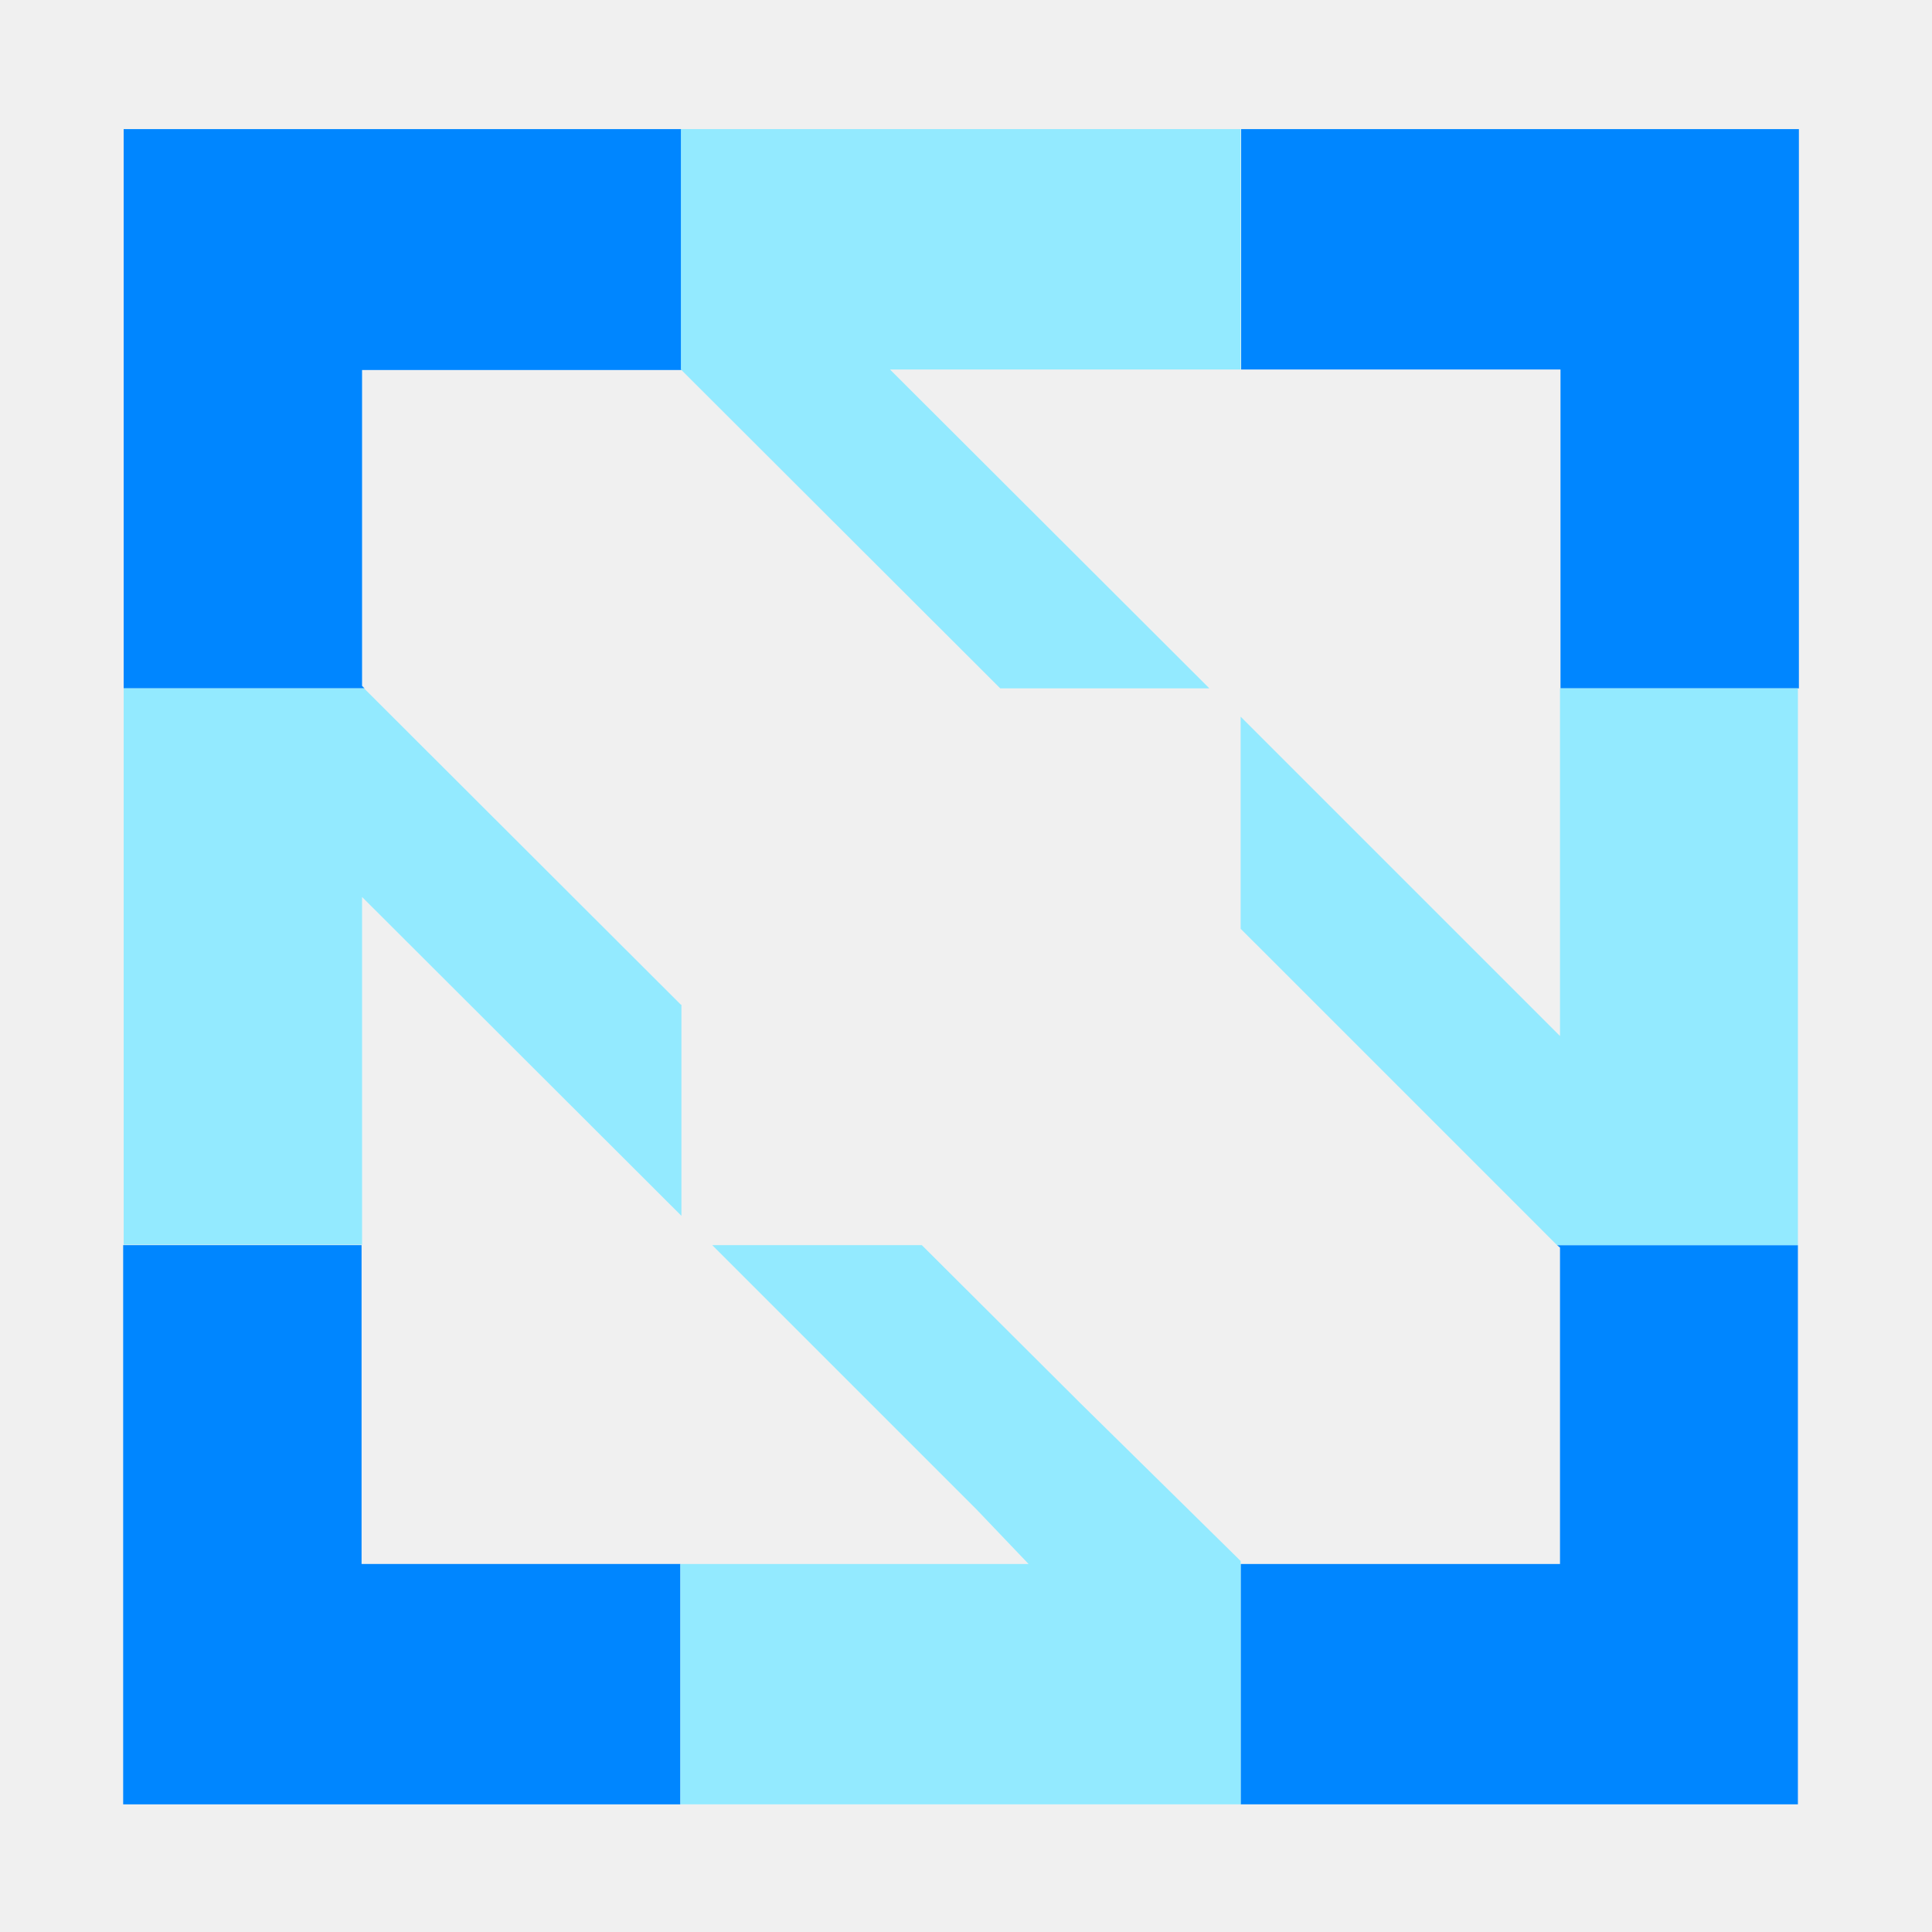
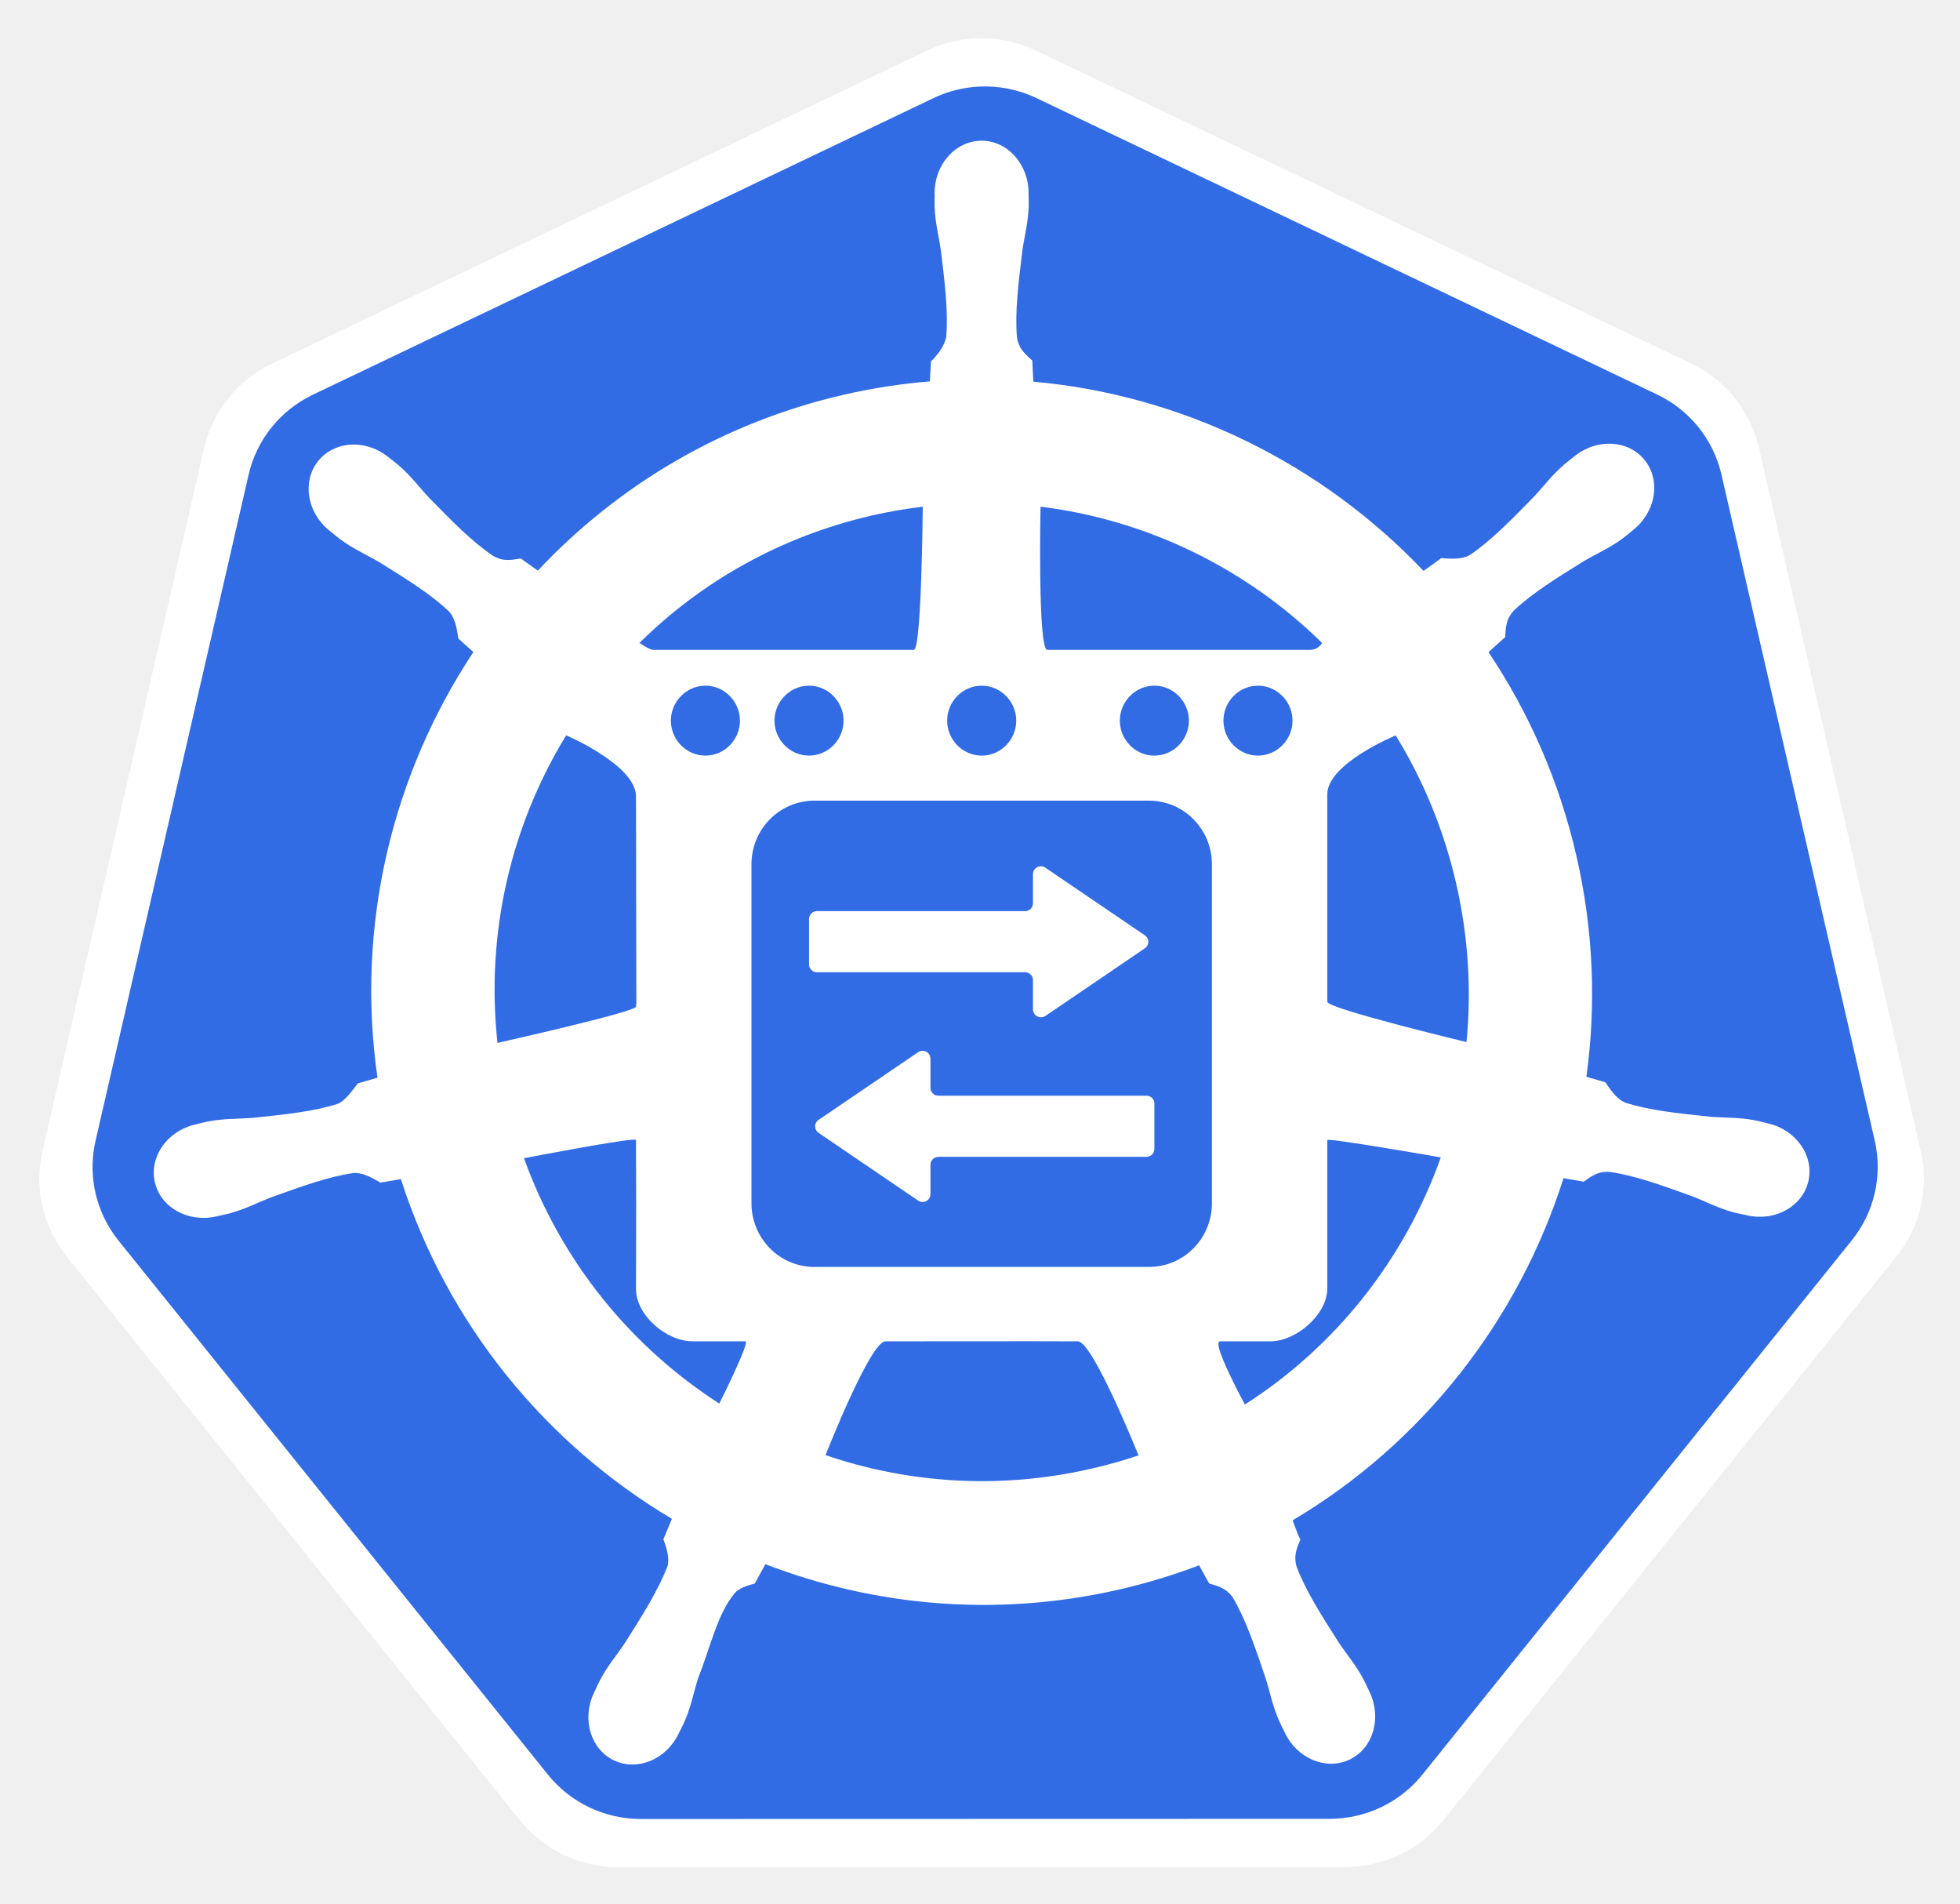
- <svg xmlns="http://www.w3.org/2000/svg" version="1.1" id="a" x="0px" y="0px" viewBox="0 0 389 389" style="enable-background:new 0 0 389 389;" xml:space="preserve">
-   <style type="text/css">
- 	.st0{fill:#0086FF;}
- 	.st1{fill:#93EAFF;}
- </style>
-   <g>
-     <path class="st0" d="M72.8,250.7h-48v112.6h112.2v-48.4H72.8V250.7z" />
-     <path class="st0" d="M314.1,251.2v63.7h-64.3v48.4h112.2V250.7h-48.5L314.1,251.2z" />
-     <path class="st0" d="M24.9,138.6h48.5l-0.5-0.5V74.5h64.3V26H24.9V138.6z" />
-     <path class="st0" d="M249.9,26v48.4h64.3v64.2h48V26C362.1,26,249.9,26,249.9,26z" />
-     <path class="st1" d="M243.5,138.6l-64.3-64.2h70.6V26H137.1v48.4l64.3,64.2H243.5z" />
-     <path class="st1" d="M185.6,250.7h-42.2l53.2,53.2l10.5,11h-70.1v48.4h112.8v-49l-32.1-31.6L185.6,250.7z" />
-     <path class="st1" d="M314.1,138.6v70l-11.1-11.1l-53.2-53.2V187l31.6,31.6l32.1,32.1h48.5V138.6H314.1L314.1,138.6z" />
-     <path class="st1" d="M137.1,202.3l-63.8-63.7H24.9v112h48v-70l64.3,64.2V202.3z" />
+ <svg xmlns="http://www.w3.org/2000/svg" role="img" viewBox="6.90 13.90 499.20 484.70">
+   <style>svg {fill-rule:evenodd;clip-rule:evenodd;stroke-linejoin:round;stroke-miterlimit:2}</style>
+   <g transform="translate(-3 -589)">
+     <g id="ovn-kubernetes-icon-color" transform="translate(-2806.08 589.5)">
+       <path fill="none" d="M2810 0h512v512h-512z" />
+       <g id="ovn-k8s-border" transform="translate(2825.62 -79.207) scale(.17116)">
+         <path fill="#fff" fill-rule="nonzero" d="M1396.16 599.804c-24.79 1.249-49.08 7.396-71.45 18.079L349.785 1083.69c-51.082 24.39-88.251 70.61-100.872 125.43L8.391 2255.44c-11.216 48.68-2.079 99.86 25.311 141.76 3.289 5.07 6.826 9.98 10.599 14.71l674.807 838.98c35.36 43.95 89.068 69.58 145.76 69.57l1082.162-.25c56.67.04 110.37-25.54 145.76-69.45l674.56-839.1c35.37-43.97 48.65-101.63 36.03-156.47l-240.89-1046.32c-12.63-54.82-49.79-101.04-100.88-125.43l-975.05-465.557c-28.13-13.438-59.22-19.656-90.4-18.079z" transform="translate(-1.481 -1.608)" id="path3055-3" />
+         <path fill="#326ce5" fill-rule="nonzero" d="M1396.68 658.594c-23.48 1.183-46.49 7.006-67.67 17.126l-923.509 441.26c-48.388 23.11-83.596 66.89-95.551 118.82L82.115 2226.98c-10.625 46.12-1.97 94.6 23.976 134.29 3.116 4.81 6.466 9.46 10.04 13.94l639.212 794.76c33.495 41.63 84.37 65.92 138.071 65.91l1025.076-.24c53.68.04 104.56-24.2 138.07-65.79l638.98-794.88c33.51-41.65 46.09-96.27 34.13-148.23l-228.18-991.18c-11.96-51.93-47.17-95.71-95.56-118.82l-923.62-441.02c-26.64-12.73-56.09-18.619-85.63-17.126z" transform="translate(3.719 11.282)" id="path3055" />
+         <g fill="#fff" transform="translate(-5.122)">
+           <path id="path3059" d="M1409.45 750.419c38.62-.004 69.93 34.904 69.93 77.973.02 6.106.36 14.311.15 19.958-.92 24.841-6.33 43.848-9.57 66.735-5.89 48.985-10.96 89.595-7.92 127.335 2.76 18.89 13.76 26.34 22.86 35.09.21 5.08 1.02 22 1.64 31.35 222.35 19.83 428.85 121.88 580.52 281.51l26.6-19.05c9.02.53 28.88 3.27 42.44-4.65 31.3-21.15 59.8-50.47 94.29-85.63 15.8-16.82 27.4-32.84 46.17-49.06 4.29-3.7 10.77-8.65 15.54-12.44 33.55-26.86 80.21-23.99 104.3 6.31 24.08 30.3 16.36 76.61-17.18 103.47-4.74 3.82-10.89 9.11-15.4 12.45-19.92 14.76-38.27 22.33-58.12 34.05-41.83 25.93-76.51 47.42-104.01 73.34-12.99 13.95-12.01 27.14-13.14 39.74-3.88 3.58-17.56 15.73-24.81 22.35 60.28 90.04 105.48 192.26 131.05 304.01 25.34 110.72 29.28 221.38 14.64 327.7l28.25 8.24c5.07 7.21 15.51 24.74 30.18 30.45 35.98 11.37 76.48 15.56 125.37 20.7 22.95 1.91 42.75.77 67.08 5.39 5.83 1.11 14.33 3.43 20.32 4.8 41.22 9.98 67.7 48.03 59.19 85.5-8.52 37.47-48.8 60.24-90.27 51.28-.3-.07-.73-.08-1.05-.15-.47-.1-.87-.33-1.33-.45-5.78-1.27-13.03-2.53-18.08-3.89-23.93-6.43-41.25-16.03-62.76-24.3-46.27-16.66-84.59-30.57-121.93-35.99-18.96-1.5-28.64 7.58-39.15 14.55-5.11-1.03-20.85-3.83-29.89-5.25-67.01 211.36-209.69 394.37-403.14 509.01 3.34 8.1 9 25.31 11.65 28.36-4.42 11.84-11.05 23.16-5.37 41.38 13.57 35.33 35.52 69.86 62 111.43 12.82 19.21 25.94 33.97 37.51 55.95 2.77 5.26 6.43 13.33 9.11 18.89 17.98 38.59 4.79 83.05-29.73 99.74-34.8 16.83-78.06-.94-96.69-39.74-2.66-5.49-6.39-12.81-8.65-18-9.91-22.78-13.37-42.31-20.34-64.35-15.87-46.69-28.9-85.35-47.95-118.03-10.66-15.81-23.74-17.82-35.72-21.73-2.21-3.84-10.49-19.08-14.94-27-38.63 14.65-78.59 26.85-119.98 36.28-181.46 41.35-363.11 24.59-525.38-37.93l-15.85 28.79c-11.79 3.17-23.16 6.38-30.13 14.73-25.47 30.5-35.63 79.46-54.137 126.11-6.967 22.03-10.265 41.54-20.173 64.33-2.243 5.15-6.013 12.37-8.672 17.85-.018.05.019.11 0 .15-.026.05-.118.09-.145.14-18.662 38.68-61.782 56.38-96.524 39.6-34.525-16.69-47.719-61.13-29.746-99.73 2.672-5.56 6.209-13.64 8.977-18.91 11.568-21.98 24.681-36.88 37.5-56.09 26.474-41.57 49.714-78.86 63.288-114.19 3.41-11.73-1.632-27.79-6.21-39.67l12.709-30.6c-186.146-110.71-333.165-287.15-403.311-505.43l-30.47 5.25c-8.172-4.59-24.609-15.47-40.202-14.25-37.336 5.43-75.656 19.34-121.927 36-21.508 8.27-38.833 17.71-62.757 24.14-5.056 1.35-12.302 2.77-18.082 4.05-.465.11-.883.34-1.351.45-.312.07-.747.08-1.046.15-41.465 8.97-81.724-13.81-90.25-51.29-8.525-37.46 17.951-75.5 59.169-85.5.307-.06.727-.21 1.046-.29.204-.04.391-.1.595-.14 5.86-1.38 13.322-3.34 18.677-4.36 24.334-4.63 44.148-3.48 67.101-5.39 48.889-5.15 89.387-9.33 125.369-20.7 11.409-4.7 22.317-20.44 30.035-30.44l29.279-8.56c-32.816-228.1 22.725-451.96 142.712-633.2l-22.426-20.1c-1.429-8.76-3.305-29.01-14.044-40.5-27.502-25.92-62.165-47.41-103.989-73.34-19.852-11.72-38.055-19.27-57.979-34.04-4.238-3.14-9.885-7.95-14.495-11.7-.343-.27-.706-.47-1.046-.75-33.552-26.84-41.257-73.17-17.181-103.48 13.543-17.05 34.229-25.48 55.727-24.74 16.72.58 34.033 6.69 48.712 18.44 4.77 3.79 11.277 8.77 15.541 12.45 18.776 16.21 30.223 32.22 46.026 49.04 34.489 35.16 62.993 64.35 94.288 85.5 16.436 9.61 29.052 5.73 41.538 4.03 4.018 2.98 17.534 12.72 25.257 18.01 119.026-126.76 275.357-220.64 456.927-262.02 42.2-9.61 84.45-16 126.42-19.49l1.64-29.69c9.31-9.05 19.76-22.07 22.72-36.3 3.04-37.74-1.89-78.35-7.77-127.334-3.25-22.887-8.64-41.895-9.56-66.736-.19-5.095.09-12.151.14-18.004-.01-.657-.14-1.292-.14-1.953-.01-43.069 31.31-77.97 69.93-77.974zM895.184 1725.98c0-46.79-103.908-91-103.908-91-81.509 133.28-120.121 293.14-102.203 457.59 0 0 206.111-46.09 206.111-53.93 0-1.94.525-3.89.525-5.94 0-30.96-.525-298.35-.525-306.72zm0 511.08c0-5.11-166.665 27.07-166.665 27.07 55.715 154.72 159.872 280.83 290.631 365.05 0 0 46.44-92.63 38.8-92.63h-78.128c-39.544 0-84.638-38.59-84.638-78.13 0-29.19.292-95.83.292-123.7 0 0-.292-45.3-.292-97.66zm371.106 299.49c-22.59 0-89.04 169.28-89.04 169.28 122.85 42.01 258.51 51.41 394.62 20.39 24.28-5.53 48.02-12.19 71.12-19.96 0 0-67.99-169.6-90.23-169.71-64.09-.32-263.89 0-286.47 0zm498.06 0c-14.29 0 36.89 93.98 36.89 93.98 136.26-87.12 238.23-217.32 291.52-367.6 0 0-168.9-29.49-168.9-25.87v221.03c0 38.43-46.21 78.46-84.64 78.46h-74.87zm159.51-505.1c0 10.12 207.16 59.91 207.16 59.91 7.49-76.62 2.94-155.89-15.24-235.31-18.39-80.39-49.29-154.54-90.1-220.93 0 0-101.82 41.82-101.82 87.6v308.73zm-26.04-523.58c13.09 0 18.32-10.27 18.32-10.27-112.75-110.82-259.88-183.13-418.98-202.77 0 0-4.34 213.04 10.02 213.04h390.64zm-589.21 0c11.71 0 13.28-213.04 13.28-213.04-24.79 3.01-49.68 7.23-74.57 12.9-136.27 31.06-254.526 98.49-346.971 189.73 0 0 14.354 10.41 20.878 10.41h387.383zm-310.121 53.27c-28.192 0-51.39 23.49-51.39 52.03 0 28.54 23.198 52.02 51.39 52.02 28.191 0 51.391-23.48 51.391-52.02 0-28.54-23.2-52.03-51.391-52.03zm154.171 0c-28.19 0-51.39 23.49-51.39 52.03 0 28.54 23.2 52.02 51.39 52.02s51.39-23.48 51.39-52.02c0-28.54-23.2-52.03-51.39-52.03zm668.07 0c-28.19 0-51.39 23.49-51.39 52.03 0 28.54 23.2 52.02 51.39 52.02s51.39-23.48 51.39-52.02c0-28.54-23.2-52.03-51.39-52.03zm-411.12 0c-28.19 0-51.39 23.49-51.39 52.03 0 28.54 23.2 52.02 51.39 52.02s51.39-23.48 51.39-52.02c0-28.54-23.2-52.03-51.39-52.03zm-248.89 171.05c-51.93 0-93.71 42.3-93.71 94.87v503.89c0 52.57 41.78 94.91 93.71 94.91h497.74c51.93 0 93.75-42.34 93.75-94.91v-503.89c0-52.57-41.82-94.87-93.75-94.87h-497.74zm505.84-171.05c-28.19 0-51.39 23.49-51.39 52.03 0 28.54 23.2 52.02 51.39 52.02s51.39-23.48 51.39-52.02c0-28.54-23.2-52.03-51.39-52.03z" />
+           <g fill-rule="nonzero" transform="matrix(17.13 0 0 17.3417 -2025.92 -1688.55)">
+             <path id="rect5" d="M206.079 203c-.209-.141-.481-.156-.704-.039-.224.118-.365.347-.365.598v2.499c0 .179-.071.35-.199.477-.128.126-.302.197-.483.197h-18.087c-.181 0-.355.071-.484.198-.128.127-.2.299-.2.479v3.891c0 .179.072.35.2.477s.302.198.483.198h18.088c.377 0 .682.302.682.674v2.504c0 .254.143.488.37.607.228.119.503.104.716-.039 1.543-1.037 4.188-2.812 4.188-2.812s2.974-2 4.455-2.995c.184-.124.294-.33.294-.55 0-.22-.11-.426-.294-.549-1.482-.995-4.455-2.992-4.455-2.992s-2.664-1.788-4.205-2.823z" />
+             <path id="rect6" d="M195.039 218.832c.209-.141.48-.155.703-.039.223.117.363.346.363.596v2.503c0 .179.072.35.2.476.128.127.301.198.482.198h18.088c.18 0 .354.071.482.197s.2.298.2.476v3.899c0 .178-.072.35-.2.476s-.302.197-.482.197h-18.074c-.184 0-.362.073-.492.202-.131.129-.204.304-.204.486v2.51c0 .25-.14.479-.363.596-.223.117-.494.102-.703-.038-1.54-1.035-4.207-2.825-4.207-2.825s-2.96-1.989-4.446-2.987c-.186-.126-.298-.334-.298-.558 0-.223.112-.431.299-.557 1.485-.997 4.445-2.983 4.445-2.983s2.667-1.791 4.207-2.825z" />
+           </g>
+         </g>
+       </g>
+     </g>
  </g>
</svg>
